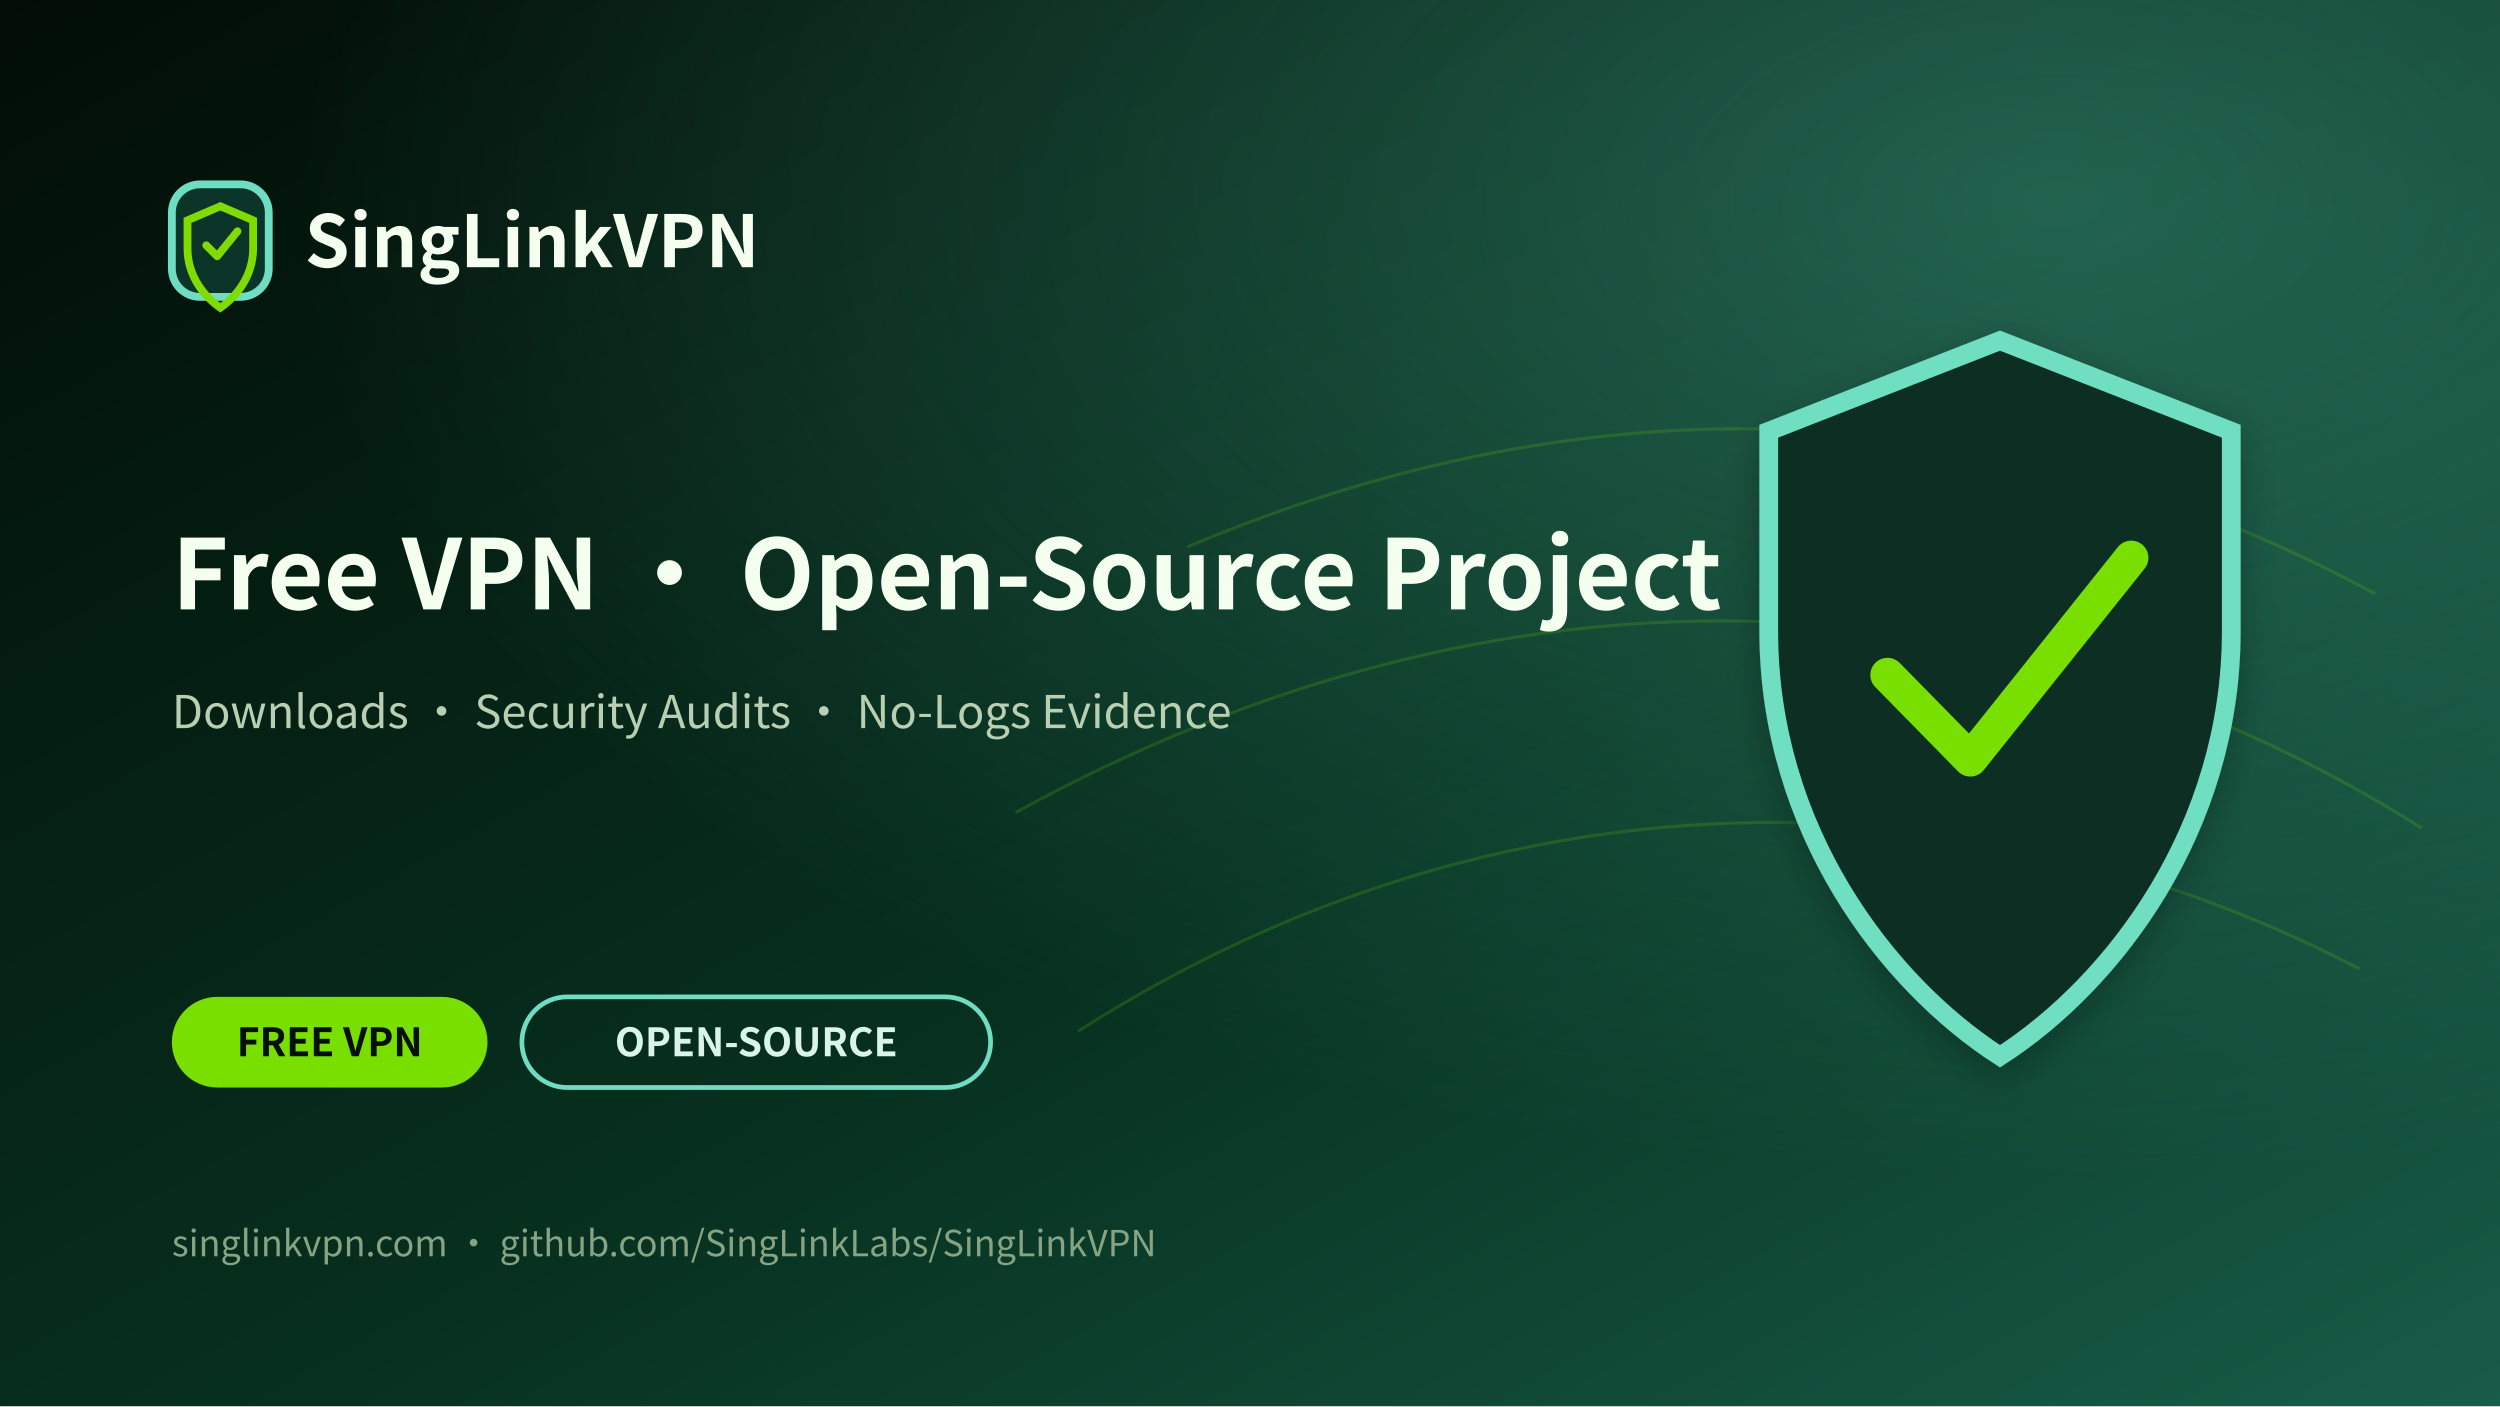
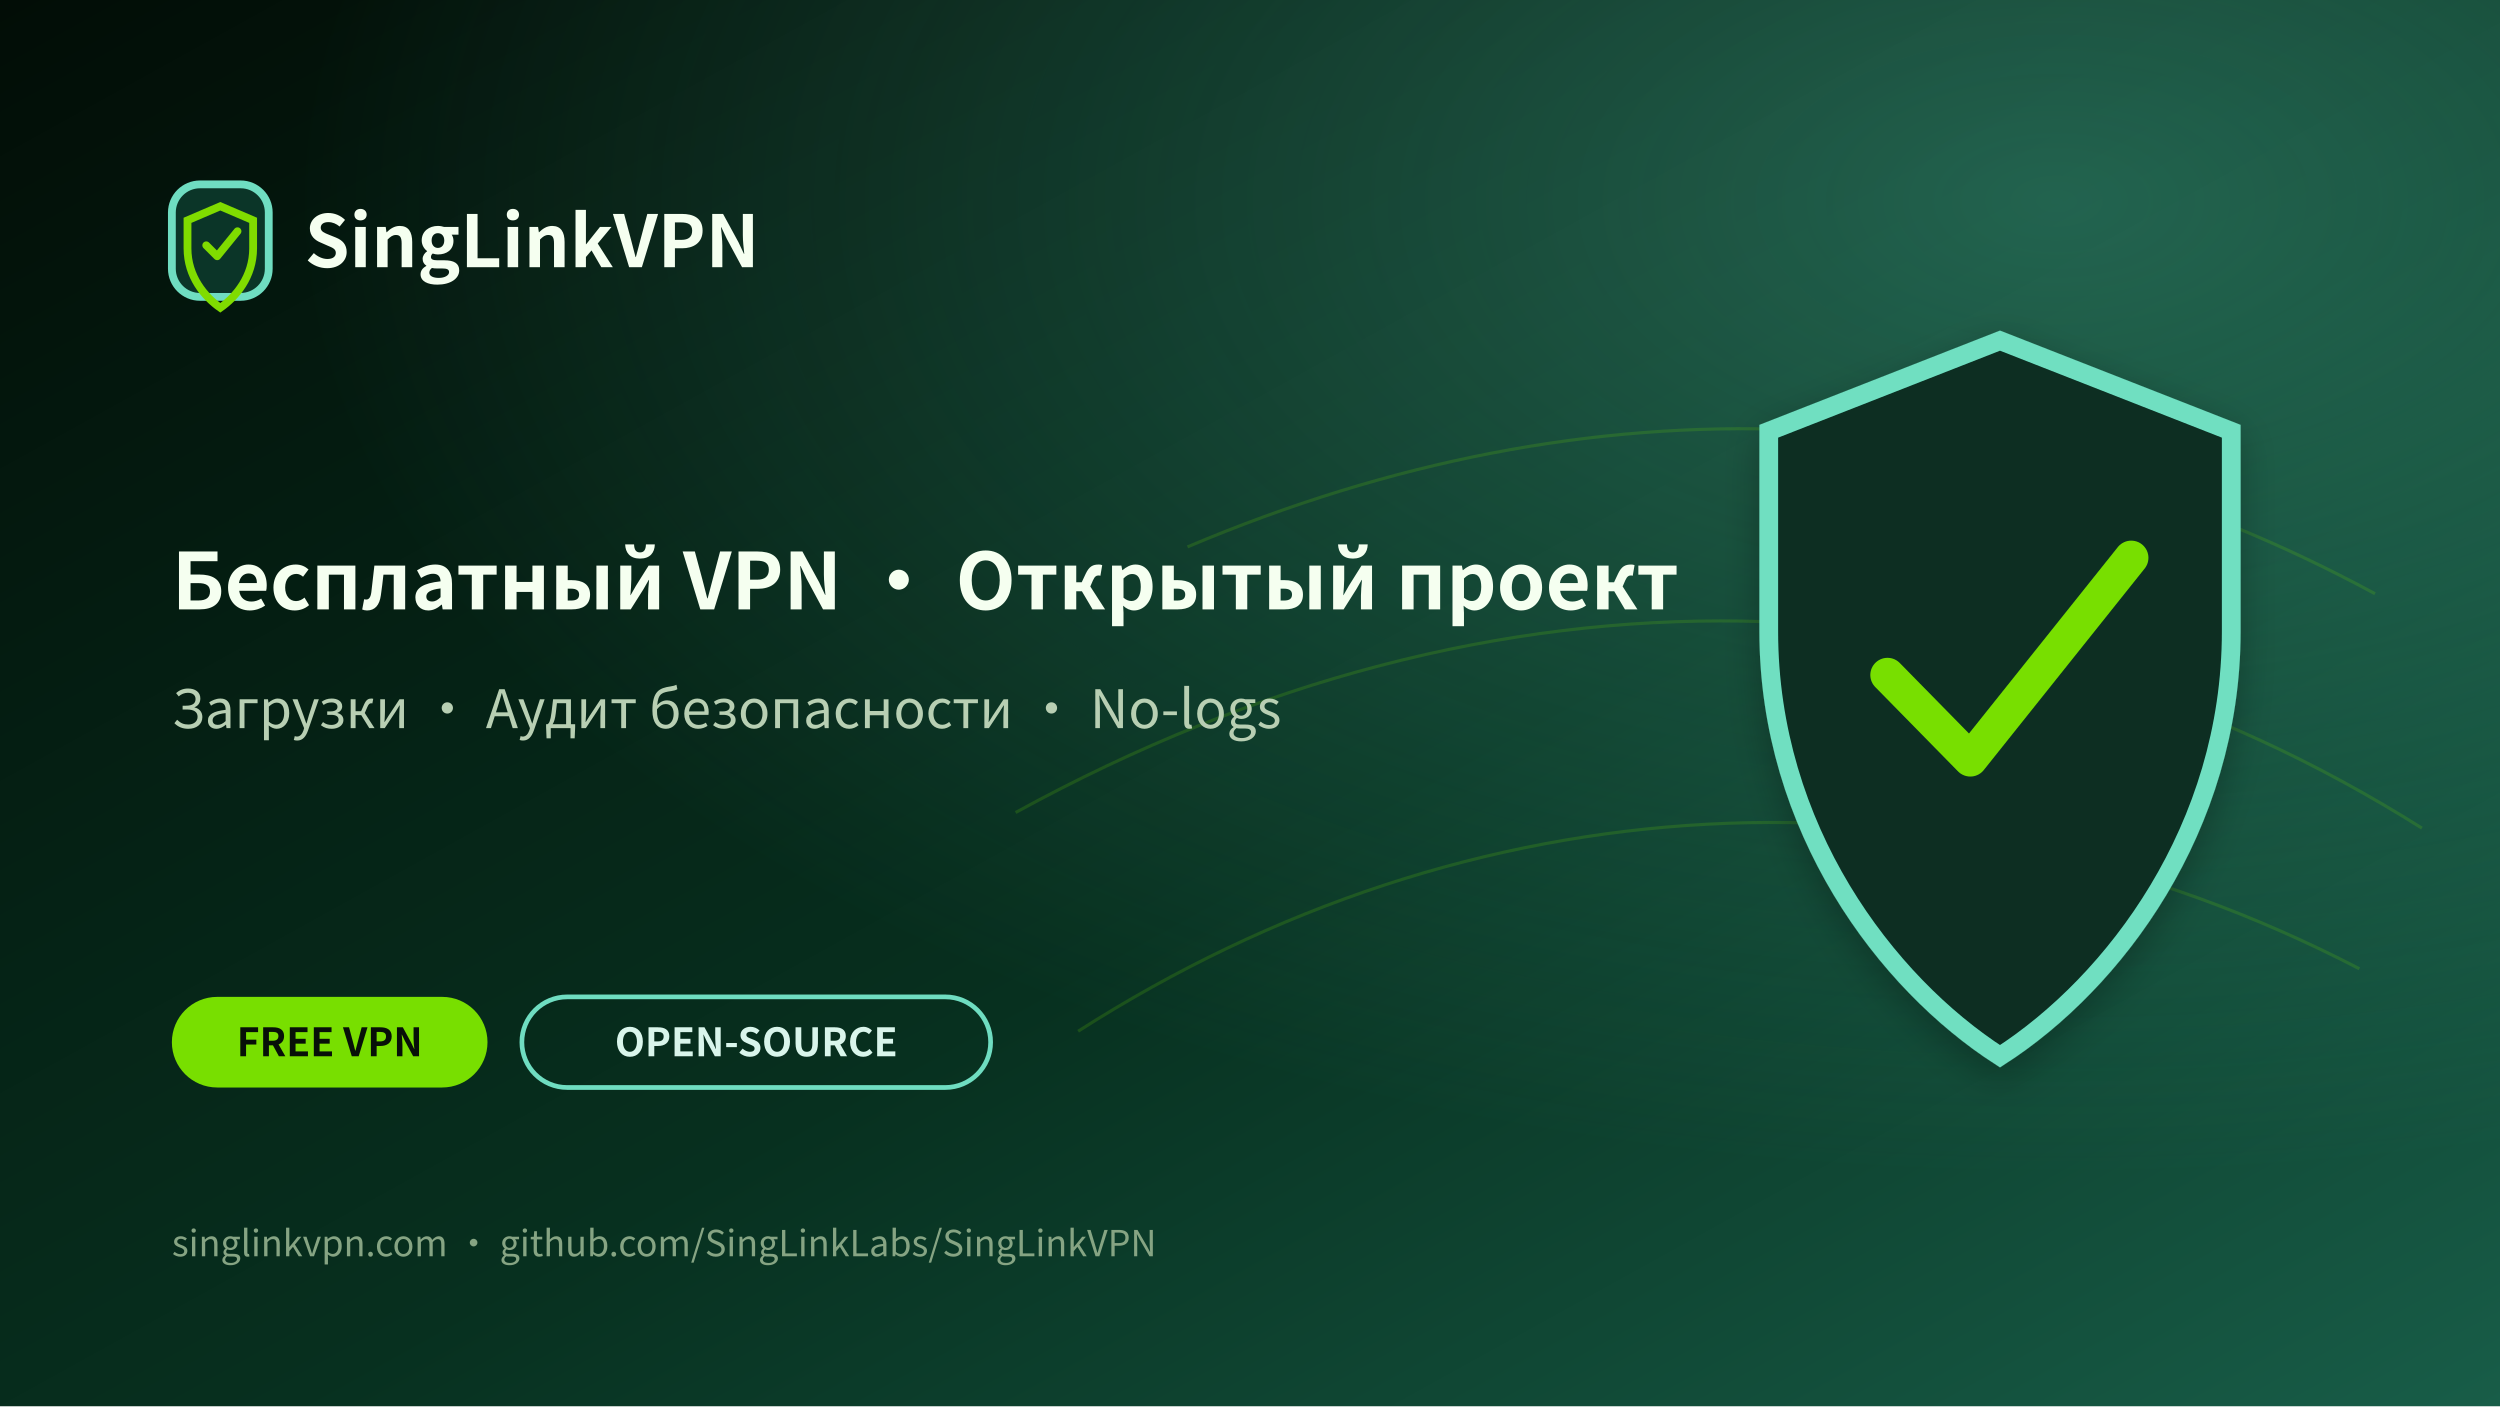
<svg xmlns="http://www.w3.org/2000/svg" width="1600" height="900" viewBox="0 0 1600 900">
  <defs>
    <linearGradient id="bg" x1="0" y1="0" x2="1" y2="1">
      <stop stop-color="#020d06" />
      <stop offset="0.56" stop-color="#07301f" />
      <stop offset="1" stop-color="#185d48" />
    </linearGradient>
    <radialGradient id="glow" cx="82%" cy="14%" r="70%">
      <stop stop-color="#65e7c7" stop-opacity=".30" />
      <stop offset="1" stop-color="#65e7c7" stop-opacity="0" />
    </radialGradient>
    <filter id="shadow">
      <feDropShadow dx="0" dy="8" stdDeviation="12" flood-opacity=".28" />
    </filter>
  </defs>
  <rect width="1600" height="900" fill="url(#bg)" />
  <rect width="1600" height="900" fill="url(#glow)" />
  <g fill="none" stroke="#70d900" stroke-opacity=".18" stroke-width="2">
    <path d="M690 660c250-160 550-180 820-40" />
    <path d="M760 350c260-110 520-100 760 30" />
    <path d="M650 520c310-170 630-160 900 10" />
  </g>
  <g transform="translate(1120 218)" filter="url(#shadow)">
    <path d="M160 0l148 58v128c0 126-75 225-148 272C87 411 12 312 12 186V58z" fill="#082f23" stroke="#70dfc1" stroke-width="12" />
    <path d="M88 214l53 54 103-129" fill="none" stroke="#78df00" stroke-width="22" stroke-linecap="round" stroke-linejoin="round" />
  </g>
  <g transform="translate(110 118)">
    <rect width="62" height="72" rx="18" fill="#0b3528" stroke="#6fddc1" stroke-width="5" />
    <path d="M31 14l21 9v18c0 18-11 31-21 38-10-7-21-20-21-38V23z" fill="none" stroke="#80dc00" stroke-width="5" />
    <path d="M22 39l7 7 13-16" fill="none" stroke="#80dc00" stroke-width="5" stroke-linecap="round" stroke-linejoin="round" />
  </g>
  <text x="195" y="171" fill="#f5fff0" font-size="46" font-weight="800" font-family="Arial Unicode MS, PingFang SC, Noto Sans CJK SC, Noto Sans, sans-serif">SingLinkVPN</text>
-   <text x="110" y="390" fill="#f5fff0" font-size="62" font-weight="800" font-family="Arial Unicode MS, PingFang SC, Noto Sans CJK SC, Noto Sans, sans-serif">Free VPN · Open-Source Project</text>
-   <text x="110" y="466" fill="#b8cfb3" font-size="29" font-weight="500" font-family="Arial Unicode MS, PingFang SC, Noto Sans CJK SC, Noto Sans, sans-serif">Downloads · Security Audits · No-Logs Evidence</text>
+   <text x="110" y="390" fill="#f5fff0" font-size="50" font-weight="800" font-family="Arial Unicode MS, PingFang SC, Noto Sans CJK SC, Noto Sans, sans-serif">Бесплатный VPN · Открытый проект</text>
+   <text x="110" y="466" fill="#b8cfb3" font-size="34" font-weight="500" font-family="Arial Unicode MS, PingFang SC, Noto Sans CJK SC, Noto Sans, sans-serif">Загрузки · Аудит безопасности · No-logs</text>
  <g transform="translate(110 638)" font-family="Arial Unicode MS, PingFang SC, Noto Sans CJK SC, Noto Sans, sans-serif" font-size="25" font-weight="700">
    <rect width="202" height="58" rx="29" fill="#78df00" />
    <text x="101" y="38" fill="#071008" text-anchor="middle">FREE VPN</text>
    <rect x="224" width="300" height="58" rx="29" fill="none" stroke="#6fddc1" stroke-width="3" />
    <text x="374" y="38" fill="#d9f5eb" text-anchor="middle">OPEN-SOURCE</text>
  </g>
  <text x="110" y="804" fill="#86a483" font-size="23" font-family="Arial Unicode MS, PingFang SC, Noto Sans CJK SC, Noto Sans, sans-serif">singlinkvpn.com · github.com/SingLinkLabs/SingLinkVPN</text>
</svg>
